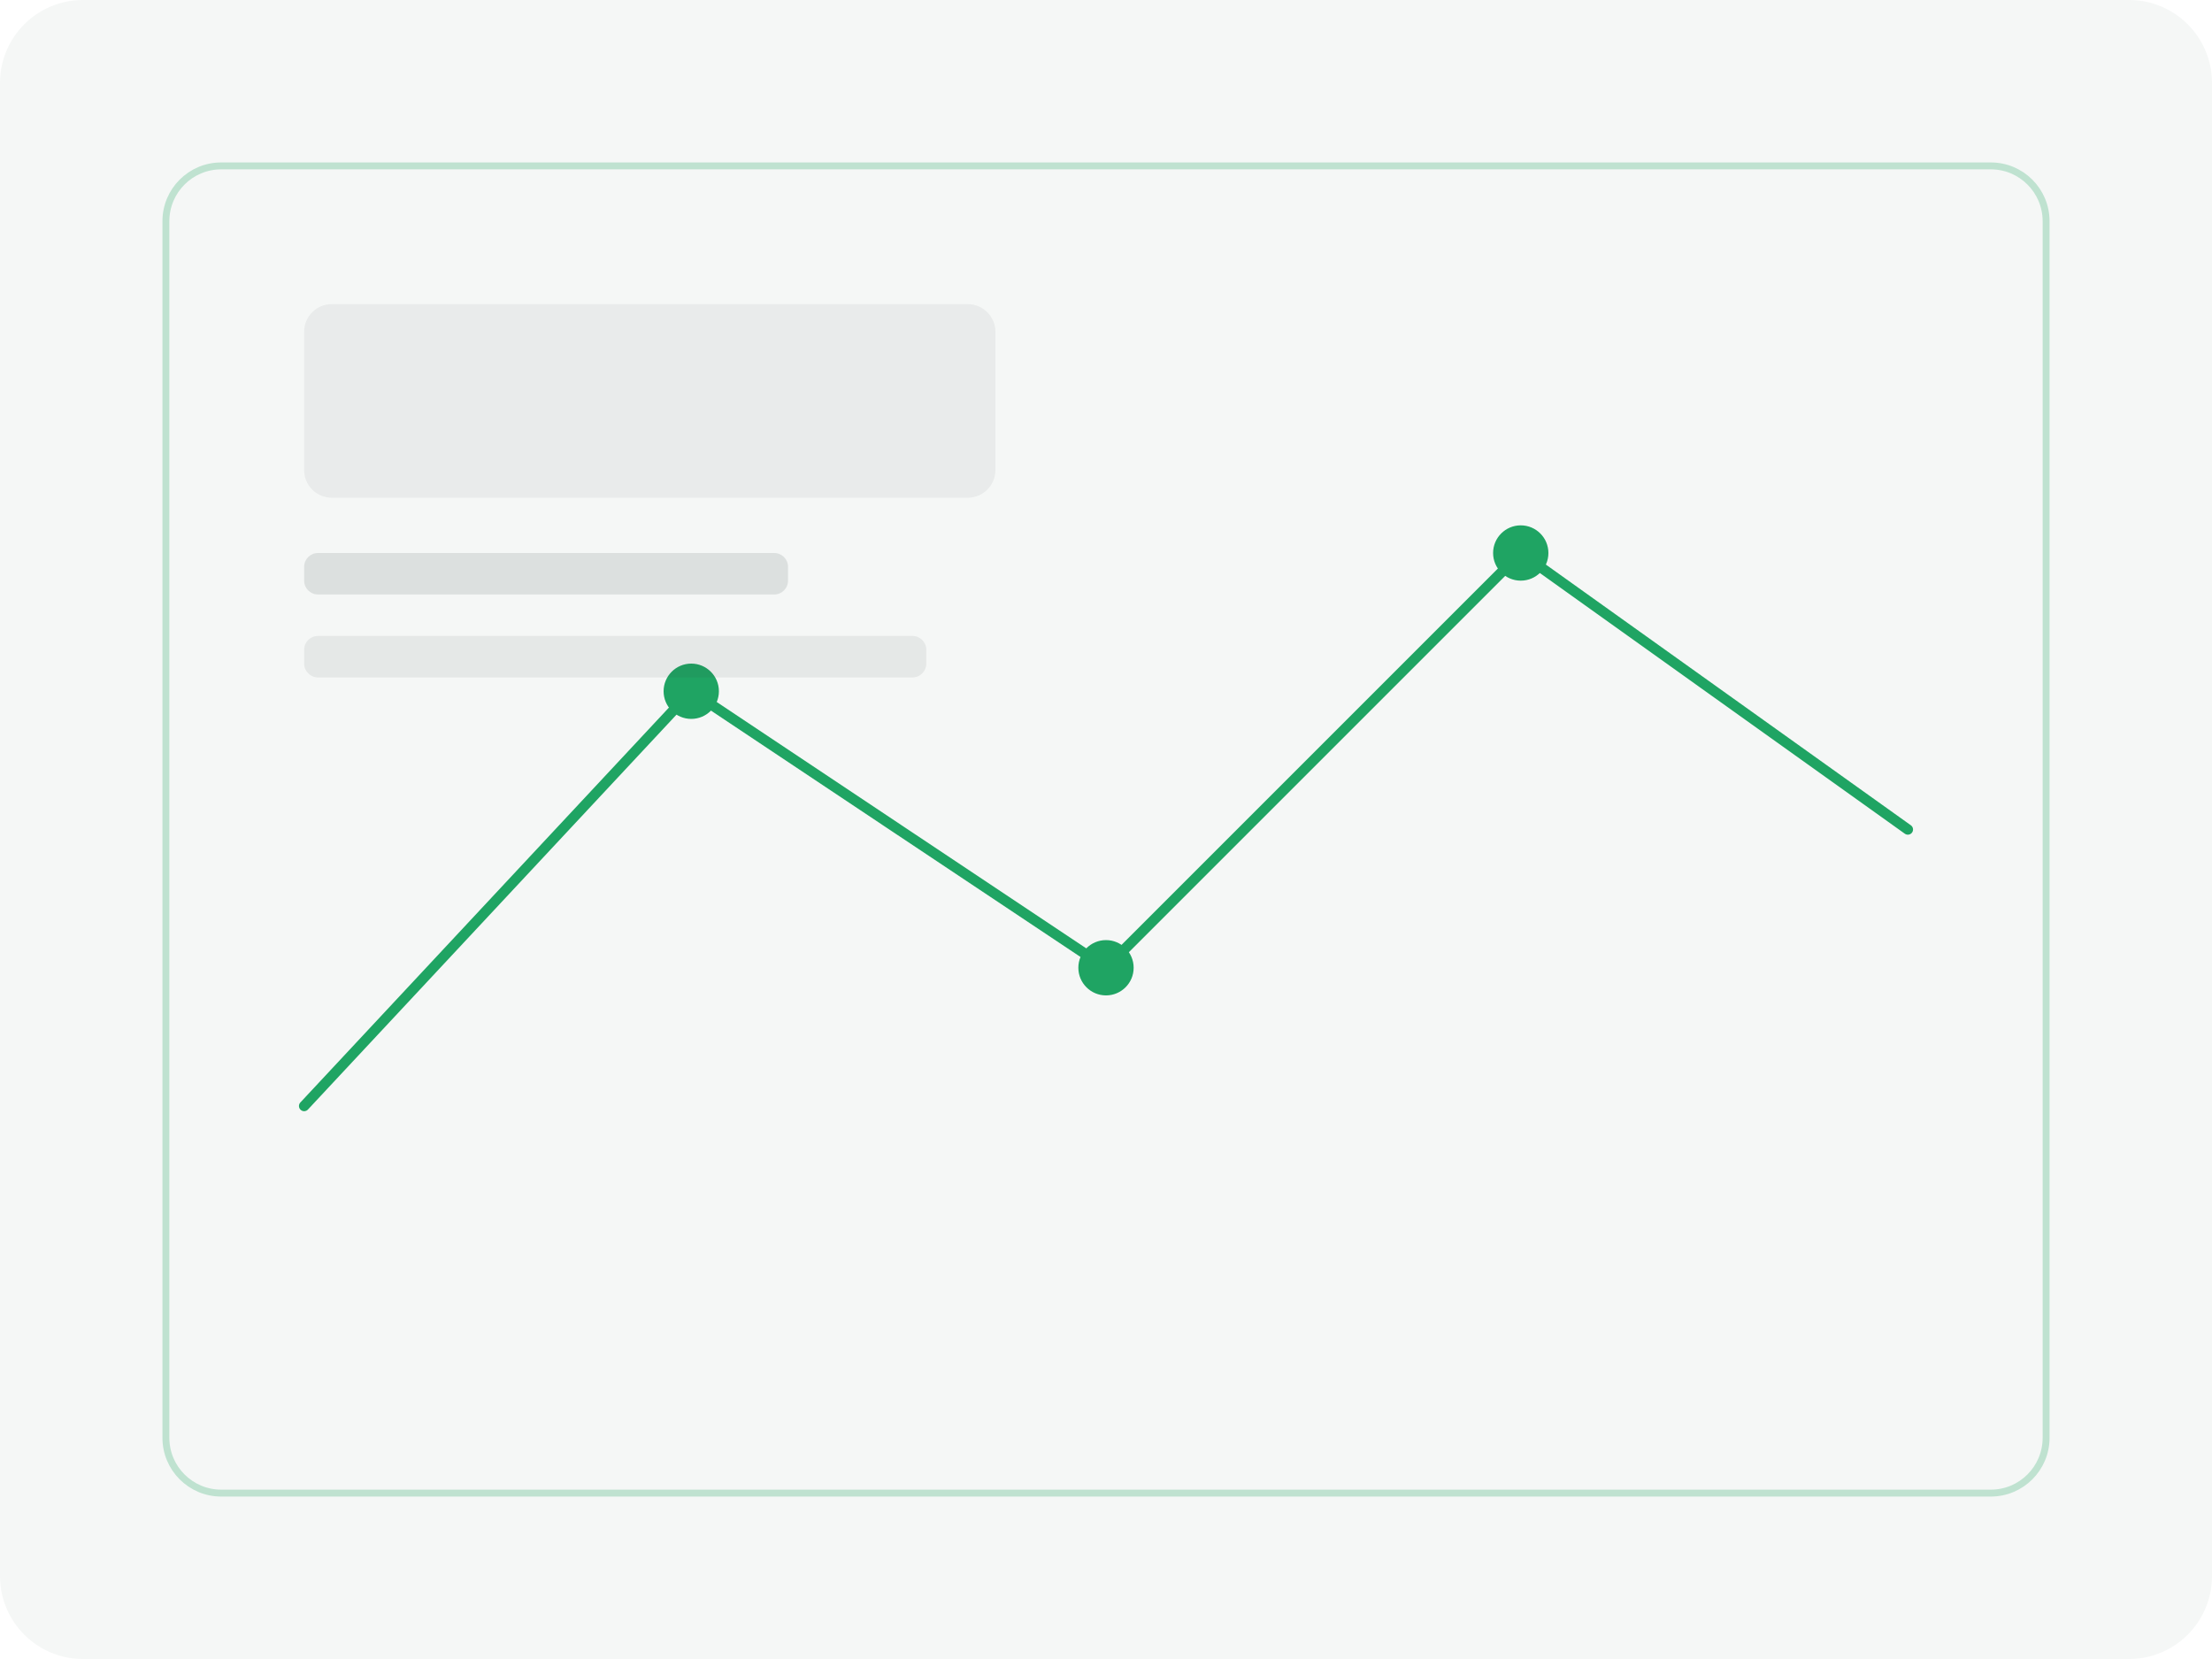
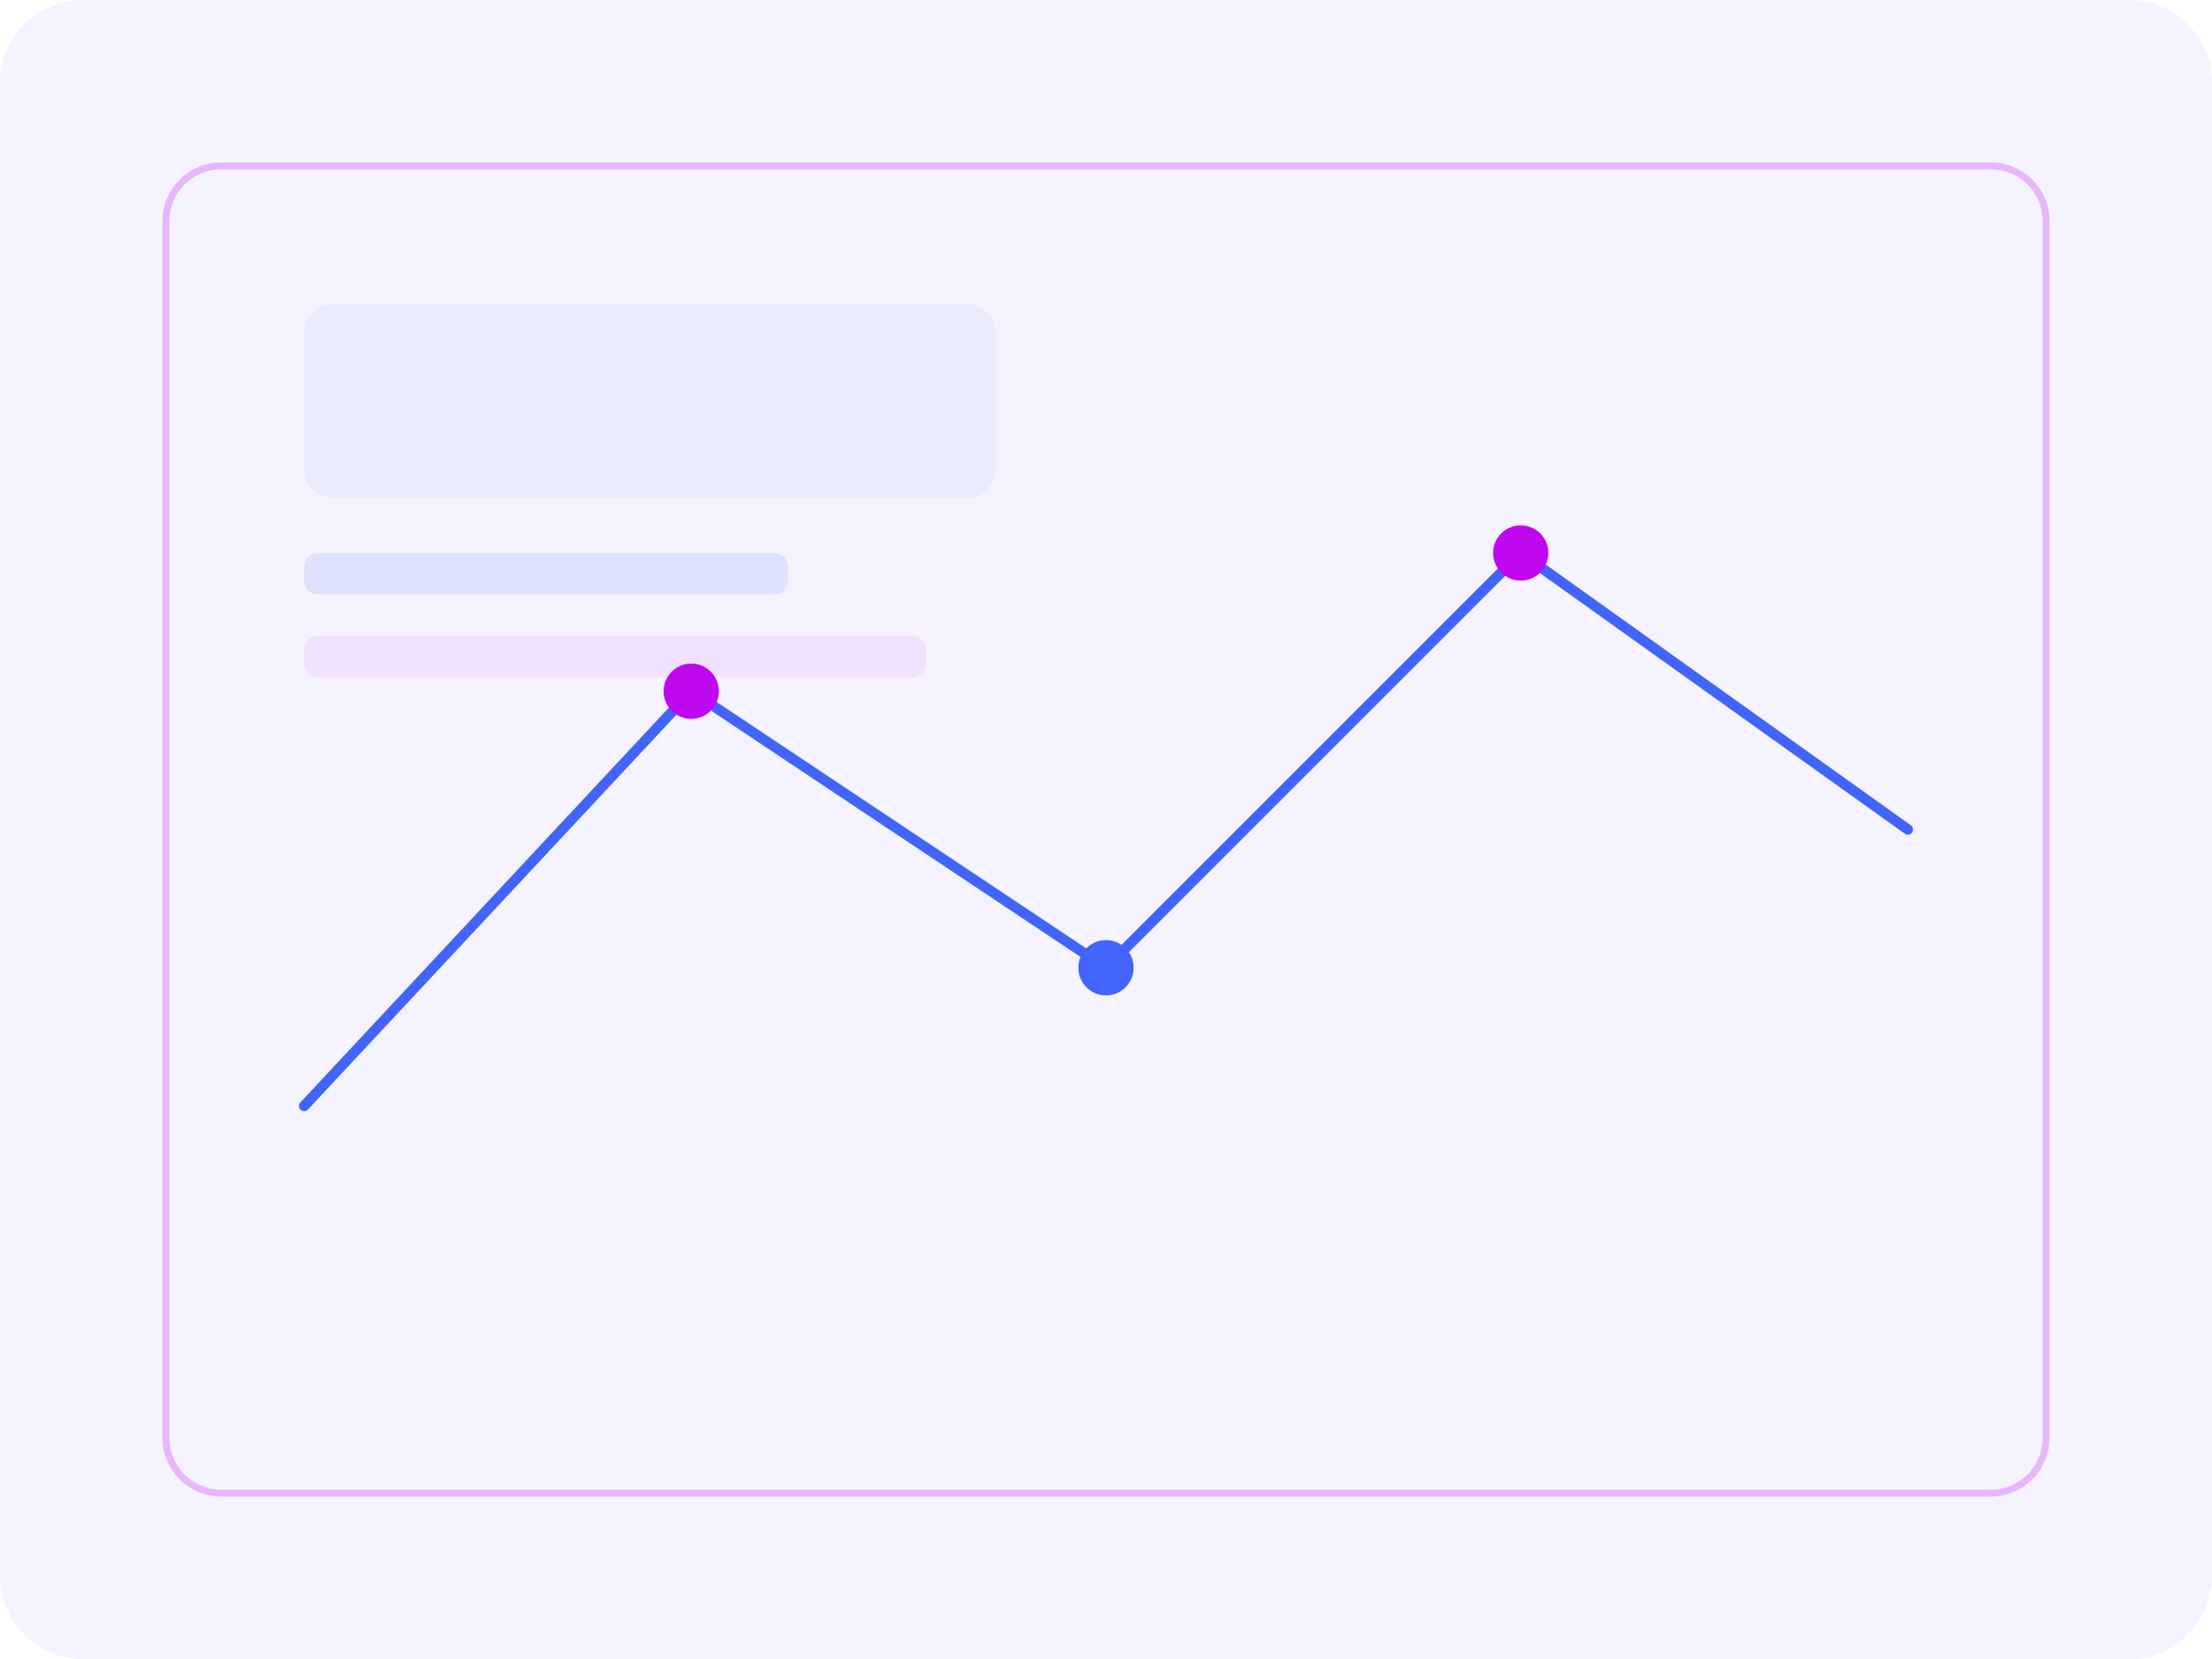
<svg xmlns="http://www.w3.org/2000/svg" width="640" height="480" viewBox="0 0 640 480" fill="none">
-   <rect width="640" height="480" rx="24" fill="#F5F7F6" />
-   <rect x="48" y="48" width="544" height="384" rx="16" stroke="#1FA463" stroke-opacity="0.25" stroke-width="2" />
-   <path d="M88 320 L200 200 L320 280 L440 160 L552 240" stroke="#1FA463" stroke-width="3" stroke-linecap="round" stroke-linejoin="round" fill="none" />
-   <circle cx="200" cy="200" r="8" fill="#1FA463" />
-   <circle cx="320" cy="280" r="8" fill="#1FA463" />
-   <circle cx="440" cy="160" r="8" fill="#1FA463" />
-   <rect x="88" y="88" width="200" height="56" rx="8" fill="#263238" fill-opacity="0.06" />
-   <rect x="88" y="160" width="140" height="12" rx="4" fill="#263238" fill-opacity="0.12" />
-   <rect x="88" y="184" width="180" height="12" rx="4" fill="#263238" fill-opacity="0.08" />
+   <rect width="640" height="480" rx="24" fill="#F5F3FF" />
+   <rect x="48" y="48" width="544" height="384" rx="16" stroke="#BF07F0" stroke-opacity="0.25" stroke-width="2" />
+   <path d="M88 320 L200 200 L320 280 L440 160 L552 240" stroke="#4264FB" stroke-width="3" stroke-linecap="round" stroke-linejoin="round" fill="none" />
+   <circle cx="200" cy="200" r="8" fill="#BF07F0" />
+   <circle cx="320" cy="280" r="8" fill="#4264FB" />
+   <circle cx="440" cy="160" r="8" fill="#BF07F0" />
+   <rect x="88" y="88" width="200" height="56" rx="8" fill="#4264FB" fill-opacity="0.06" />
+   <rect x="88" y="160" width="140" height="12" rx="4" fill="#4264FB" fill-opacity="0.12" />
+   <rect x="88" y="184" width="180" height="12" rx="4" fill="#BF07F0" fill-opacity="0.08" />
</svg>
